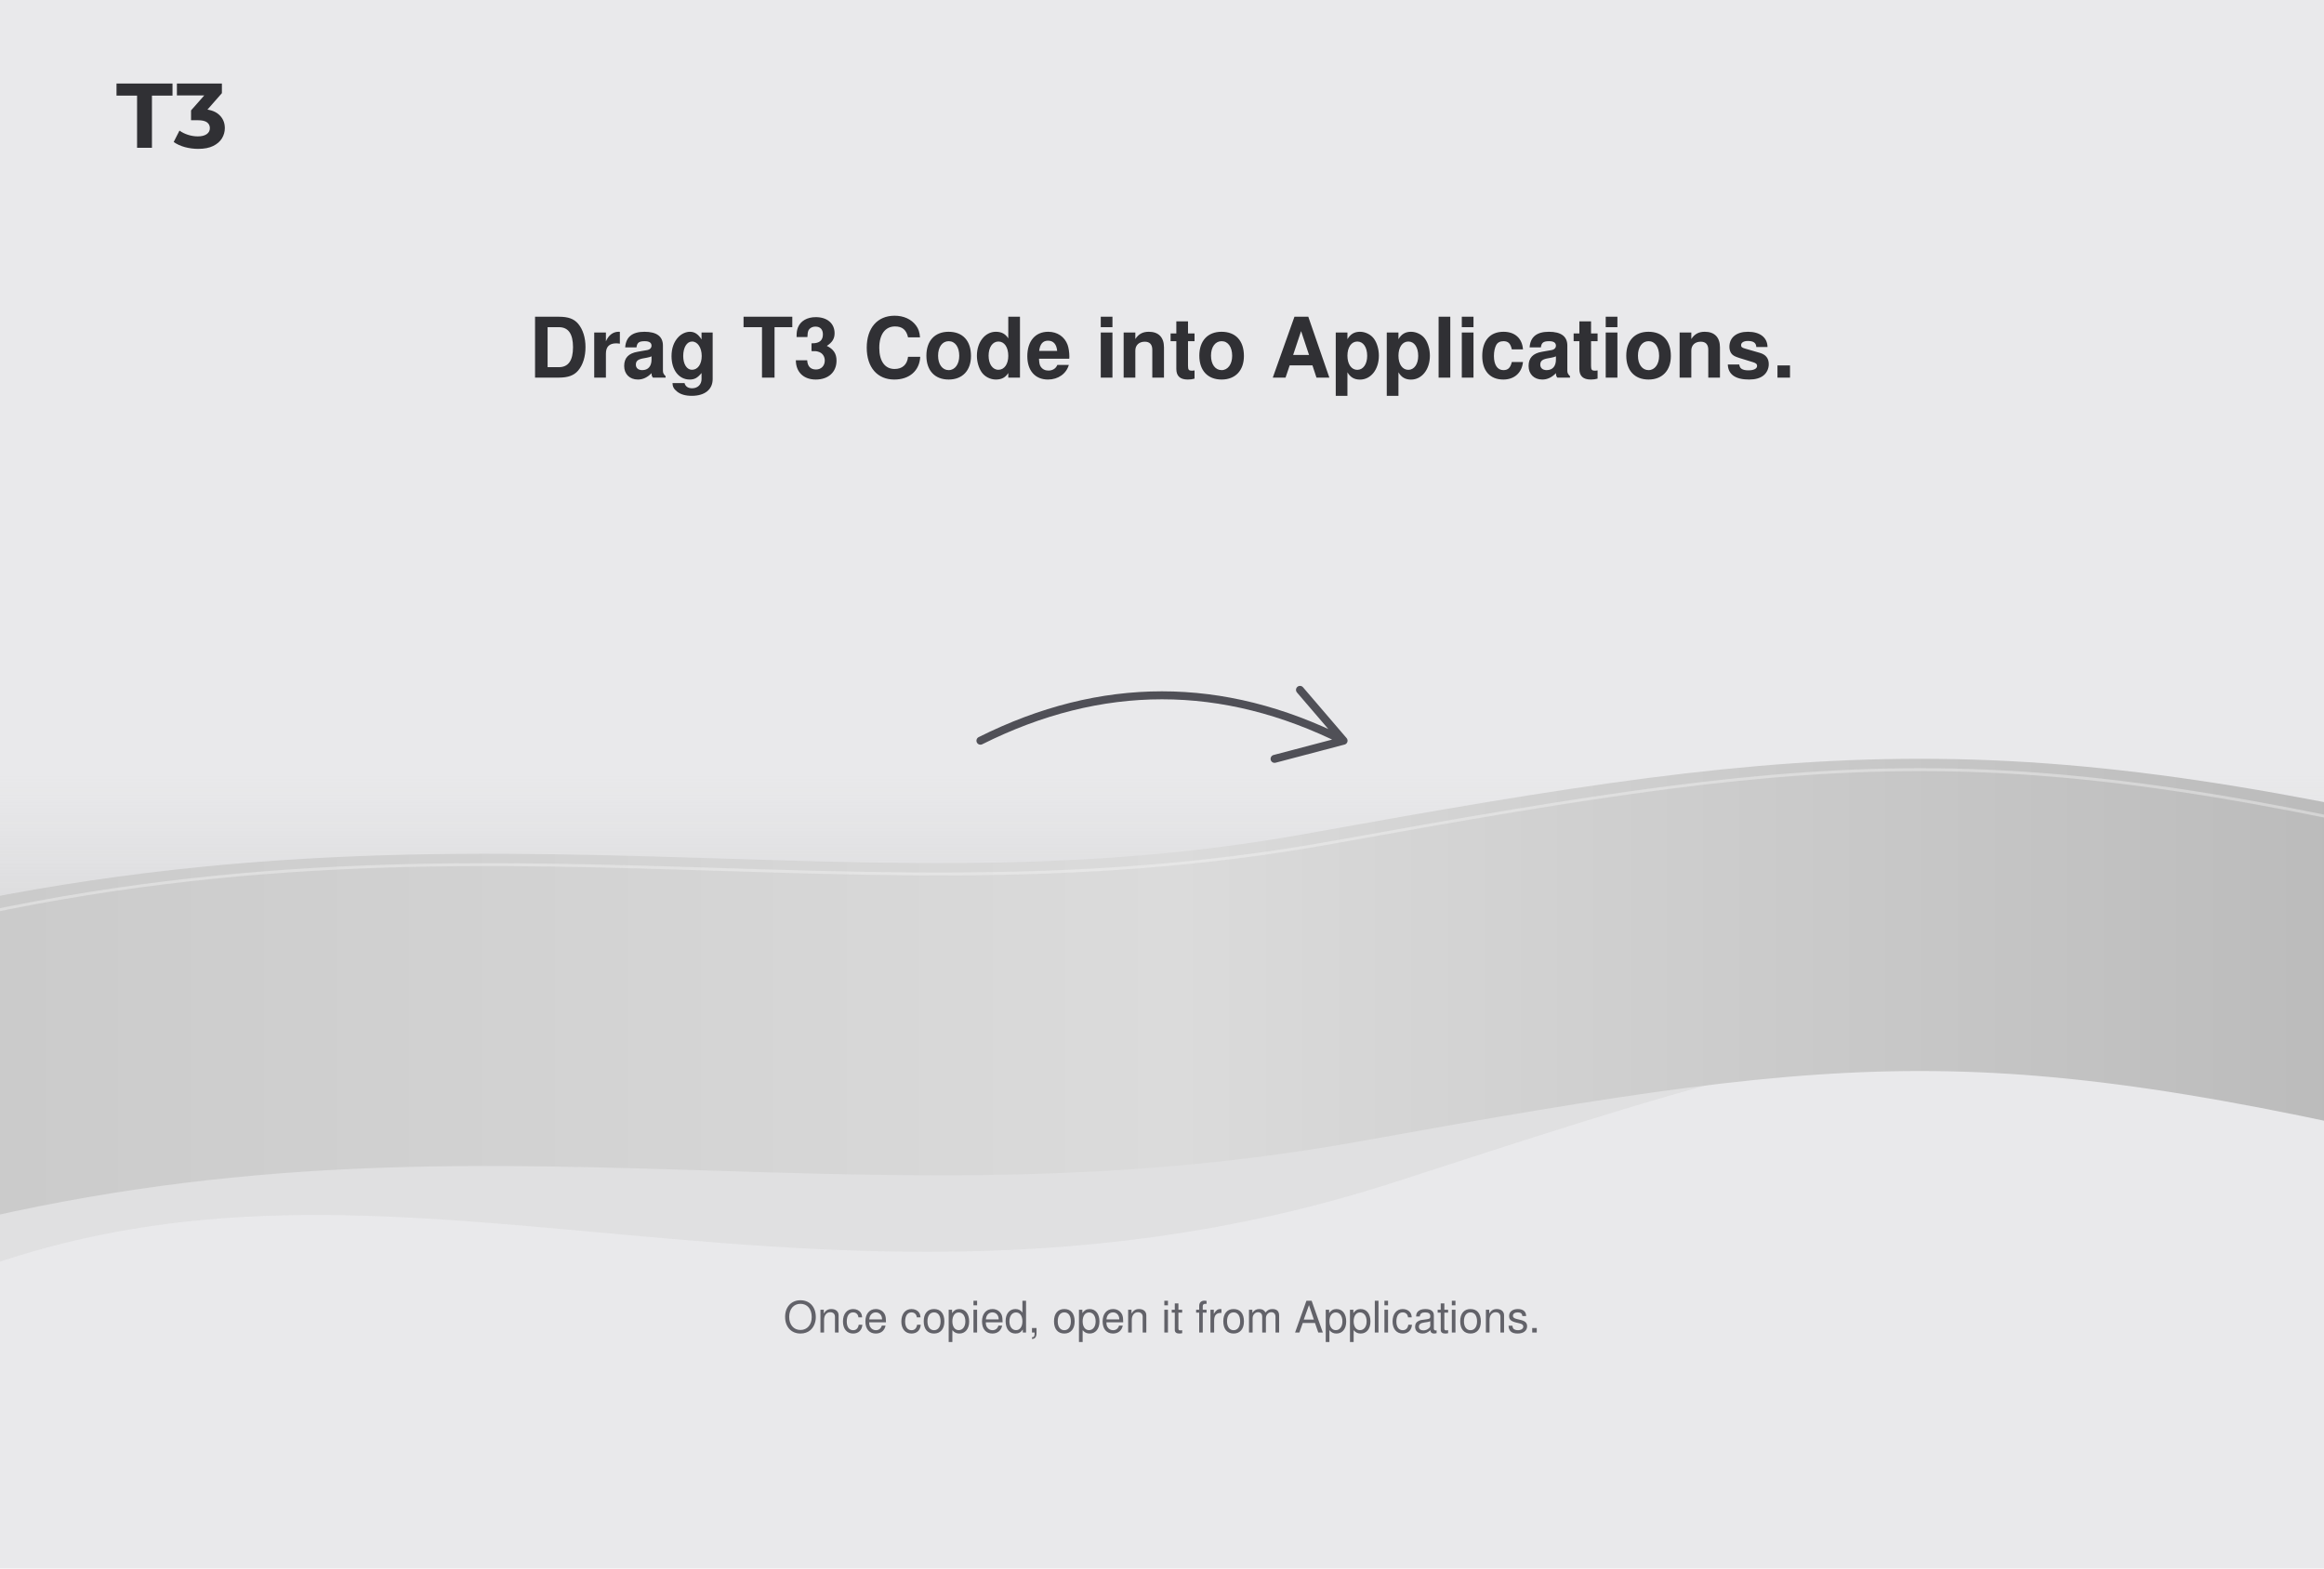
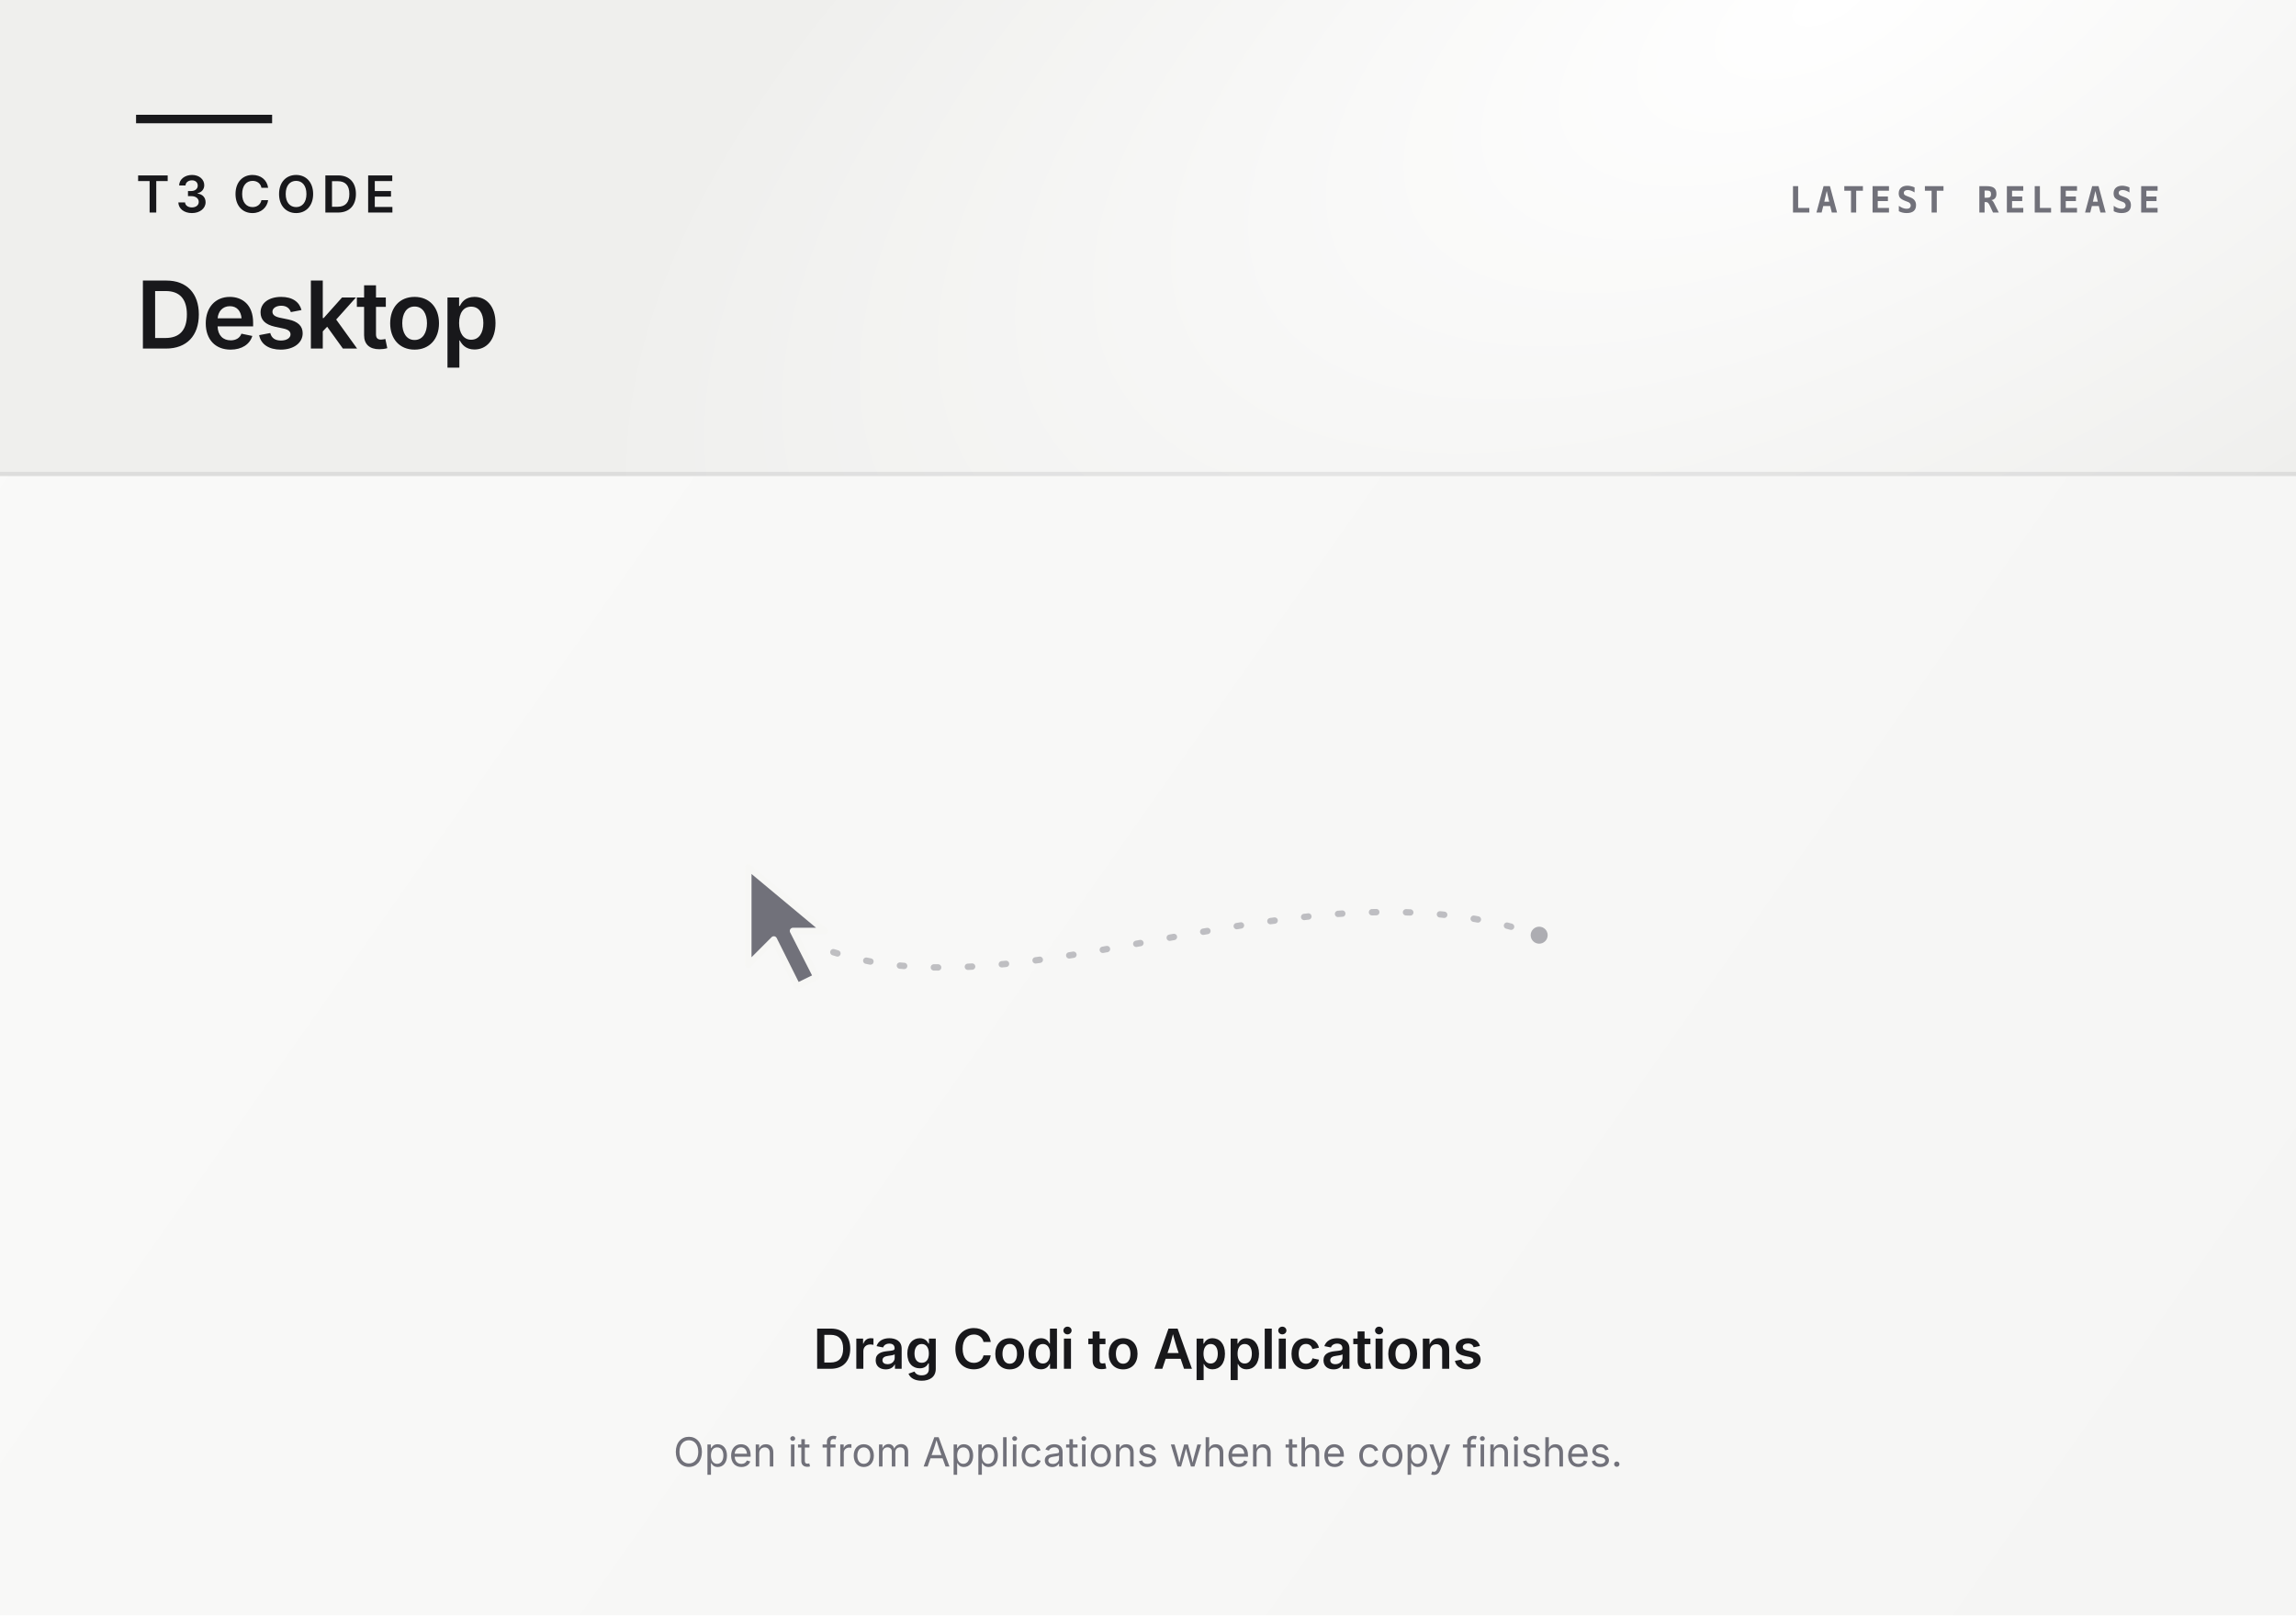
- <svg xmlns="http://www.w3.org/2000/svg" width="1280" height="864" viewBox="0 0 640 432">
+ <svg xmlns="http://www.w3.org/2000/svg" width="1080" height="760" viewBox="0 0 540 380" fill="none">
  <defs>
-     <linearGradient id="veil" x1="0" y1="0" x2="0" y2="1">
-       <stop stop-color="#B7B7B7" stop-opacity="0" />
-       <stop offset=".55" stop-color="#A5A5A5" stop-opacity=".24" />
-       <stop offset="1" stop-color="#D1D1D1" stop-opacity=".4" />
+     <linearGradient id="latest-surface" x1="0" y1="0" x2="540" y2="380" gradientUnits="userSpaceOnUse">
+       <stop stop-color="#FAFAF9" />
+       <stop offset="1" stop-color="#F5F5F4" />
    </linearGradient>
-     <linearGradient id="silk" x1="0" y1="0" x2="1" y2="0">
-       <stop stop-color="#C8C8C8" />
-       <stop offset=".5" stop-color="#DBDBDB" />
-       <stop offset="1" stop-color="#B5B5B5" />
-     </linearGradient>
+     <radialGradient id="latest-light" cx="0" cy="0" r="1" gradientUnits="userSpaceOnUse" gradientTransform="translate(430 0) rotate(152) scale(320 150)">
+       <stop stop-color="#FFFFFF" />
+       <stop offset="1" stop-color="#FFFFFF" stop-opacity="0" />
+     </radialGradient>
  </defs>
-   <rect width="640" height="432" fill="#E9E9EB" />
-   <path d="M-60 293C95 220 214 304 362 256S559 191 707 257" stroke="url(#veil)" stroke-width="146" fill="none" opacity="1" stroke-linecap="round" stroke-linejoin="round" />
-   <path d="M-60 306C113 252 223 298 367 272S553 242 707 280" stroke="url(#silk)" stroke-width="86" fill="none" opacity="1" stroke-linecap="round" stroke-linejoin="round" />
-   <path d="M-60 266C113 212 223 258 367 232S553 202 707 240" stroke="#F5F5F5" stroke-width="0.8" fill="none" opacity="0.42" stroke-linecap="round" stroke-linejoin="round" />
-   <svg x="32" y="23" width="30" height="18" viewBox="15.531 37 94.394 56.96" fill="#303034">
-     <path d="M33.451 93V47.56H15.531V37H64.331V47.56H46.411V93H33.451ZM86.725 93.96C82.832 93.96 78.965 93.453 75.125 92.44C71.285 91.373 68.032 89.88 65.365 87.96L70.405 78.04C72.539 79.587 75.019 80.813 77.845 81.72C80.672 82.627 83.525 83.08 86.405 83.08C89.659 83.08 92.219 82.44 94.085 81.16C95.952 79.88 96.885 78.12 96.885 75.88C96.885 73.747 96.059 72.067 94.405 70.84C92.752 69.613 90.085 69 86.405 69H80.485V60.44L96.085 42.76L97.525 47.4H68.165V37H107.365V45.4L91.845 63.08L85.285 59.32H89.045C95.925 59.32 101.125 60.867 104.645 63.96C108.165 67.053 109.925 71.027 109.925 75.88C109.925 79.027 109.099 81.987 107.445 84.76C105.792 87.48 103.259 89.693 99.845 91.4C96.432 93.107 92.059 93.96 86.725 93.96Z" />
-   </svg>
-   <text x="320" y="104" fill="#303034" font-family="Helvetica" font-size="23" font-weight="700" text-anchor="middle">Drag T3 Code into Applications.</text>
-   <path d="M270 204Q320 179 370 204M358 190L370 204L351 209" stroke="#505057" stroke-width="2.2" fill="none" opacity="1" stroke-linecap="round" stroke-linejoin="round" />
-   <text x="320" y="367" fill="#626269" font-family="Helvetica" font-size="12" font-weight="400" text-anchor="middle">Once copied, open it from Applications.</text>
+   <rect width="540" height="380" fill="url(#latest-surface)" />
+   <rect width="540" height="112" fill="#EFEFED" />
+   <rect width="540" height="112" fill="url(#latest-light)" />
+   <path d="M0 111.5H540" stroke="#18181B" stroke-opacity="0.08" />
+   <path d="M32 28H64" stroke="#18181B" stroke-width="2" />
+   <g font-family="-apple-system, BlinkMacSystemFont, sans-serif" fill="#18181B">
+     <text x="32" y="50" font-size="12" font-weight="600" letter-spacing="1.4">T3 CODE</text>
+     <text x="32" y="82" font-size="22" font-weight="600" letter-spacing="-0.45">Desktop</text>
+     <text x="508" y="50" text-anchor="end" font-family="ui-monospace, SFMono-Regular, Menlo, monospace" font-size="8.5" font-weight="600" letter-spacing="1.2" fill="#71717A">LATEST RELEASE</text>
+   </g>
+   <path d="M196 224C242 239 307 201 362 220" stroke="#71717A" stroke-width="1.5" stroke-linecap="round" stroke-dasharray="1 7" opacity="0.42" />
+   <circle cx="362" cy="220" r="2" fill="#71717A" opacity="0.55" />
+   <path d="M176 204V227L182 221L187.5 232L192 229.8L186.5 219H194L176 204Z" fill="#71717A" stroke="#F7F7F5" stroke-width="1.5" stroke-linejoin="round" />
+   <g font-family="-apple-system, BlinkMacSystemFont, sans-serif" text-anchor="middle">
+     <text x="270" y="322" font-size="13" font-weight="600" letter-spacing="-0.1" fill="#18181B">Drag Codi to Applications</text>
+     <text x="270" y="345" font-size="9.5" fill="#71717A">Open it from Applications when the copy finishes.</text>
+   </g>
</svg>
